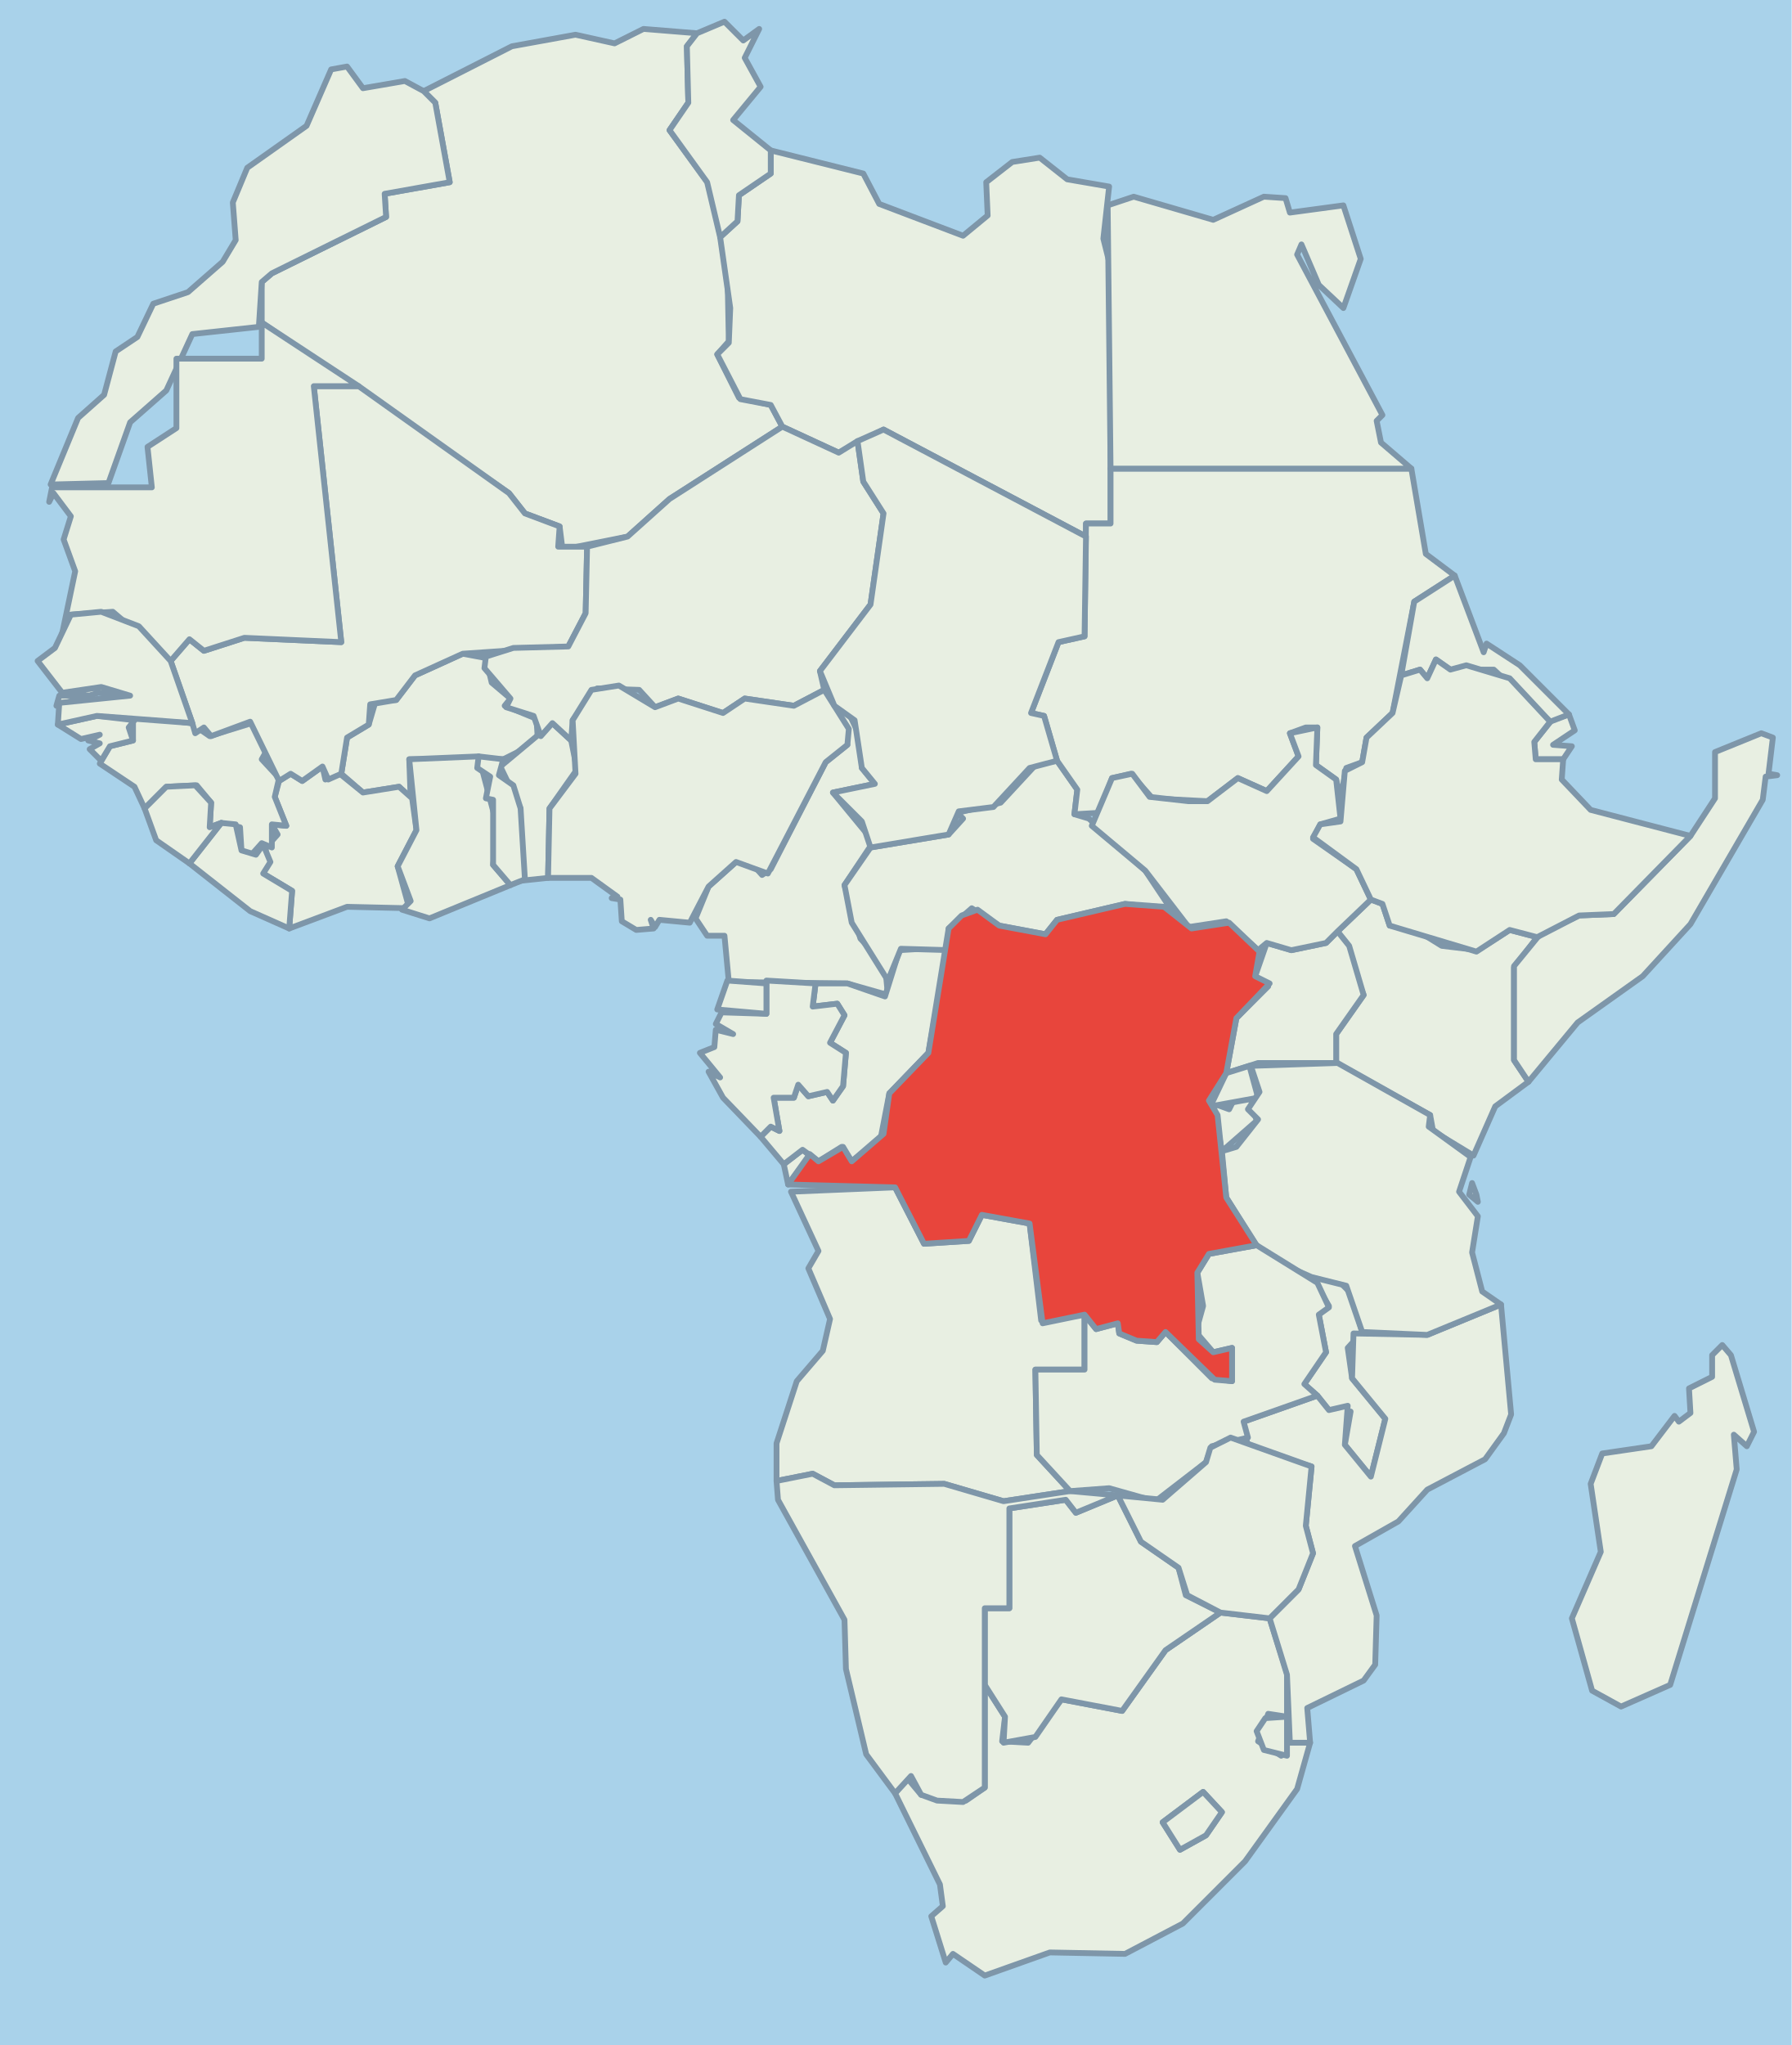
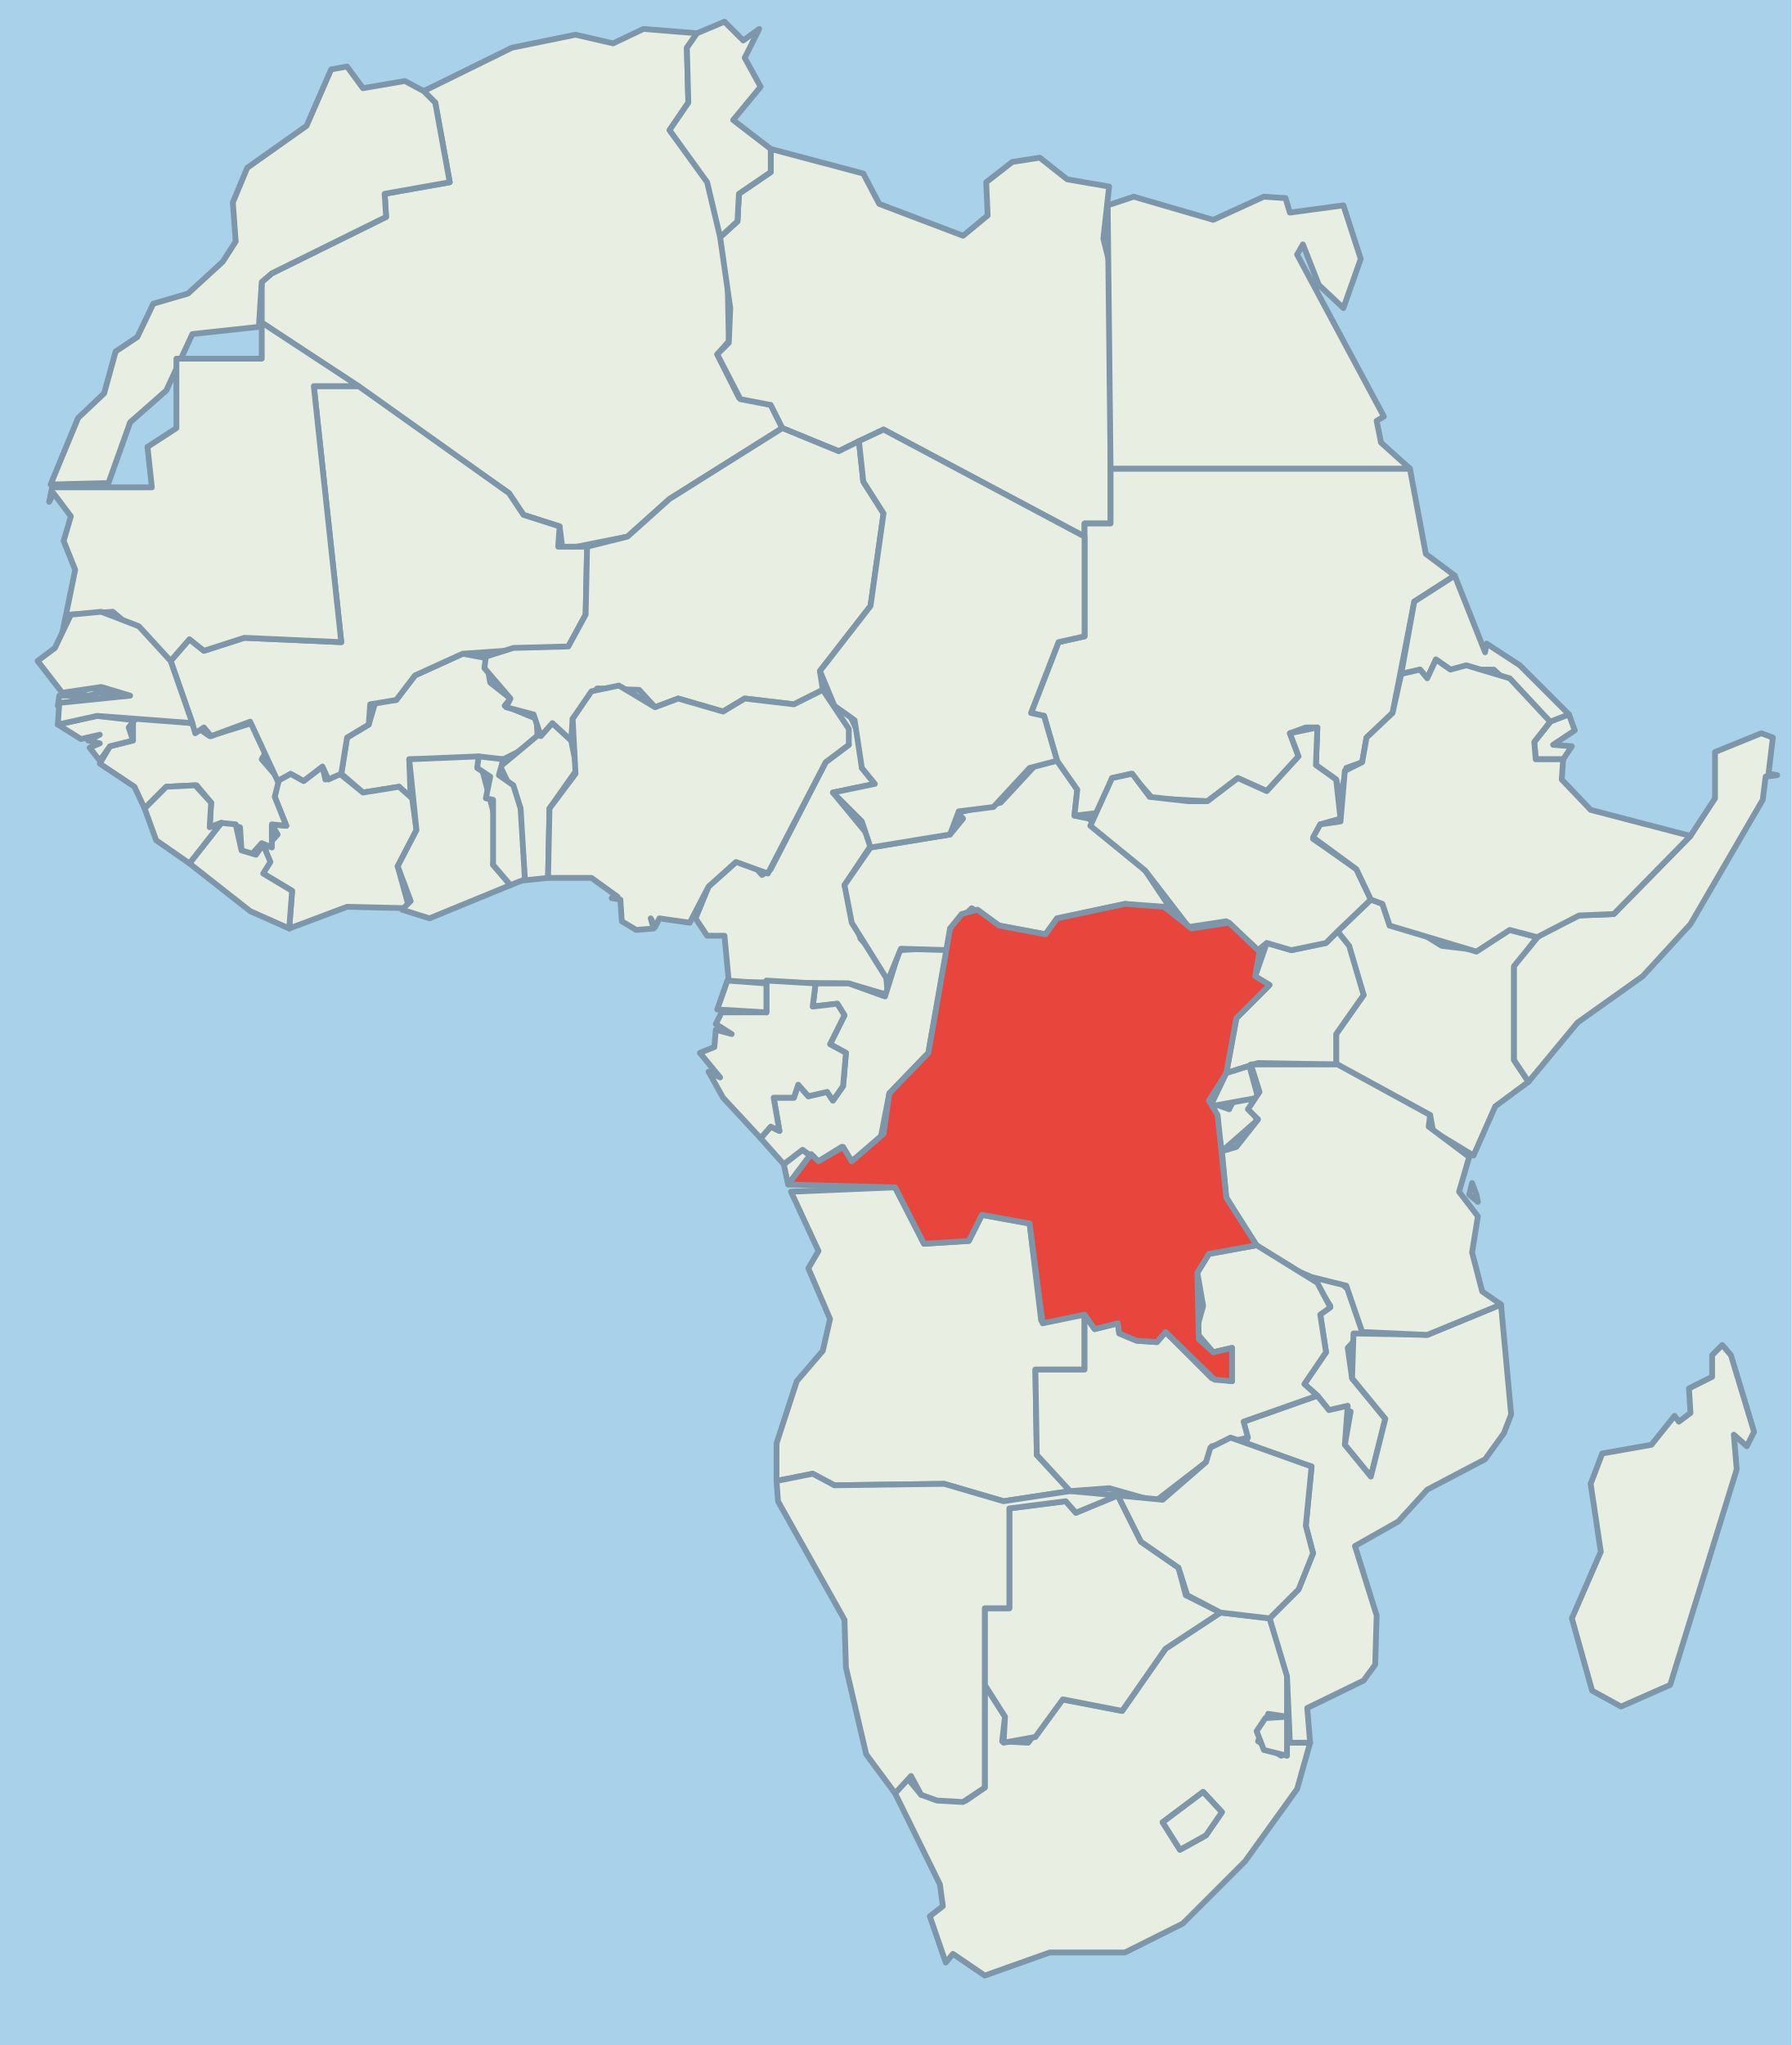
<svg xmlns="http://www.w3.org/2000/svg" viewBox="-0.332 -0.718 1.239 1.414" preserveAspectRatio="xMidYMid meet">
  <rect x="-0.332" y="-0.718" width="1.239" height="1.414" fill="#a9d2ea" />
  <g stroke="#7e96a9" stroke-width="0.004" stroke-linejoin="round">
-     <path d="M0.512,0.397 0.546,0.401 0.558,0.439 0.558,0.469 0.545,0.467 0.538,0.486 0.554,0.496 0.558,0.486 0.574,0.487 0.565,0.519 0.529,0.569 0.486,0.612 0.446,0.633 0.394,0.632 0.349,0.648 0.327,0.633 0.322,0.639 0.312,0.607 0.32,0.6 0.318,0.585 0.287,0.522 0.295,0.511 0.305,0.523 0.336,0.527 0.349,0.518 0.349,0.447 0.363,0.469 0.361,0.486 0.379,0.487 0.402,0.457 0.444,0.465 0.474,0.423 0.512,0.397Z M0.502,0.551 0.513,0.535 0.5,0.521 0.472,0.542 0.484,0.561 0.502,0.551Z" fill="#e8efe2" />
-     <path d="M0.15,-0.695 0.143,-0.686 0.144,-0.647 0.131,-0.628 0.158,-0.591 0.171,-0.533 0.172,-0.482 0.164,-0.473 0.179,-0.443 0.201,-0.438 0.209,-0.423 0.131,-0.373 0.102,-0.347 0.057,-0.338 0.055,-0.354 0.031,-0.363 0.02,-0.377 -0.151,-0.495 -0.151,-0.523 -0.144,-0.529 -0.065,-0.568 -0.066,-0.584 -0.021,-0.592 -0.031,-0.647 -0.039,-0.655 0.022,-0.686 0.066,-0.694 0.093,-0.688 0.113,-0.698 0.15,-0.695Z" fill="#e8efe2" />
+     <path d="M0.512,0.397 0.546,0.401 0.558,0.439 0.558,0.469 0.545,0.467 0.538,0.486 0.554,0.496 0.558,0.486 0.574,0.487 0.565,0.519 0.529,0.569 0.486,0.612 0.446,0.632 0.394,0.632 0.349,0.648 0.327,0.633 0.322,0.639 0.311,0.607 0.32,0.6 0.318,0.585 0.287,0.522 0.295,0.511 0.305,0.523 0.336,0.527 0.349,0.518 0.349,0.447 0.363,0.469 0.361,0.486 0.379,0.487 0.402,0.457 0.444,0.465 0.474,0.422 0.512,0.397Z M0.502,0.551 0.513,0.535 0.5,0.521 0.472,0.542 0.484,0.561 0.502,0.551Z" fill="#e8efe2" />
+     <path d="M0.15,-0.695 0.143,-0.685 0.144,-0.647 0.131,-0.628 0.158,-0.592 0.171,-0.533 0.172,-0.482 0.164,-0.473 0.179,-0.443 0.201,-0.438 0.209,-0.422 0.131,-0.373 0.102,-0.347 0.057,-0.338 0.055,-0.354 0.03,-0.362 0.02,-0.377 -0.151,-0.495 -0.151,-0.523 -0.144,-0.529 -0.065,-0.568 -0.066,-0.584 -0.021,-0.592 -0.031,-0.647 -0.039,-0.655 0.022,-0.685 0.066,-0.694 0.092,-0.688 0.113,-0.698 0.15,-0.695Z" fill="#e8efe2" />
    <path d="M0.228,0.081 0.213,0.101 0.21,0.087 0.223,0.077 0.228,0.081Z M0.418,0.191 0.418,0.229 0.384,0.229 0.385,0.288 0.408,0.313 0.362,0.32 0.321,0.308 0.245,0.309 0.23,0.301 0.205,0.306 0.205,0.28 0.219,0.237 0.237,0.216 0.242,0.194 0.227,0.159 0.234,0.147 0.215,0.106 0.287,0.103 0.307,0.142 0.338,0.14 0.347,0.122 0.38,0.128 0.388,0.195 0.418,0.191Z" fill="#e8efe2" />
-     <path d="M0.441,0.316 0.457,0.348 0.483,0.366 0.488,0.385 0.512,0.397 0.474,0.423 0.444,0.465 0.402,0.457 0.384,0.483 0.362,0.487 0.363,0.469 0.349,0.447 0.349,0.394 0.366,0.394 0.366,0.325 0.405,0.319 0.412,0.328 0.441,0.316Z" fill="#e8efe2" />
-     <path d="M0.016,-0.193 -0.049,-0.193 -0.048,-0.165 -0.056,-0.174 -0.081,-0.17 -0.096,-0.183 -0.092,-0.208 -0.077,-0.217 -0.072,-0.234 -0.058,-0.234 -0.045,-0.251 -0.012,-0.266 0.004,-0.263 0.008,-0.246 0.021,-0.235 0.017,-0.23 0.039,-0.221 0.04,-0.205 0.016,-0.193Z" fill="#e8efe2" />
+     <path d="M0.441,0.316 0.457,0.348 0.483,0.366 0.488,0.385 0.512,0.397 0.474,0.422 0.444,0.465 0.403,0.457 0.384,0.483 0.362,0.487 0.363,0.469 0.349,0.447 0.349,0.394 0.366,0.394 0.366,0.325 0.405,0.32 0.412,0.328 0.441,0.316Z" fill="#e8efe2" />
+     <path d="M0.016,-0.193 -0.049,-0.193 -0.048,-0.165 -0.056,-0.174 -0.081,-0.17 -0.096,-0.183 -0.092,-0.208 -0.077,-0.217 -0.072,-0.234 -0.058,-0.234 -0.045,-0.251 -0.012,-0.266 0.004,-0.263 0.007,-0.246 0.021,-0.235 0.017,-0.23 0.039,-0.221 0.04,-0.205 0.016,-0.193Z" fill="#e8efe2" />
    <path d="M0.533,0.042 0.537,0.057 0.513,0.078 0.507,0.045 0.518,0.049 0.522,0.041 0.533,0.042Z" fill="#e8efe2" />
    <path d="M0.028,-0.109 0.028,-0.159 0.014,-0.188 0.05,-0.218 0.063,-0.206 0.067,-0.186 0.048,-0.159 0.047,-0.111 0.028,-0.109Z" fill="#e8efe2" />
-     <path d="M0.149,-0.083 0.158,-0.105 0.177,-0.122 0.187,-0.122 0.195,-0.113 0.201,-0.117 0.239,-0.191 0.254,-0.203 0.245,-0.23 0.253,-0.229 0.263,-0.208 0.264,-0.187 0.273,-0.176 0.244,-0.17 0.272,-0.136 0.252,-0.106 0.263,-0.069 0.28,-0.051 0.282,-0.03 0.254,-0.038 0.172,-0.039 0.169,-0.071 0.157,-0.071 0.149,-0.083Z" fill="#e8efe2" />
-     <path d="M0.194,0.068 0.201,0.061 0.207,0.064 0.203,0.041 0.217,0.041 0.22,0.032 0.227,0.04 0.24,0.037 0.244,0.043 0.251,0.033 0.253,0.01 0.242,0.003 0.252,-0.016 0.247,-0.024 0.23,-0.022 0.232,-0.038 0.254,-0.038 0.28,-0.029 0.29,-0.061 0.323,-0.063 0.31,0.01 0.283,0.038 0.277,0.069 0.257,0.085 0.25,0.075 0.234,0.085 0.223,0.077 0.21,0.087 0.194,0.068Z" fill="#e8efe2" />
-     <path d="M-0.139,-0.178 -0.131,-0.183 -0.123,-0.178 -0.109,-0.188 -0.107,-0.179 -0.097,-0.183 -0.081,-0.17 -0.056,-0.174 -0.047,-0.166 -0.044,-0.144 -0.057,-0.119 -0.049,-0.09 -0.092,-0.091 -0.132,-0.076 -0.13,-0.102 -0.15,-0.114 -0.148,-0.132 -0.14,-0.141 -0.144,-0.148 -0.134,-0.147 -0.142,-0.167 -0.139,-0.178Z" fill="#e8efe2" />
+     <path d="M0.149,-0.083 0.158,-0.105 0.177,-0.122 0.187,-0.122 0.195,-0.113 0.201,-0.117 0.239,-0.191 0.255,-0.203 0.245,-0.23 0.253,-0.229 0.263,-0.208 0.264,-0.187 0.273,-0.176 0.244,-0.17 0.272,-0.136 0.252,-0.106 0.263,-0.069 0.28,-0.051 0.282,-0.03 0.255,-0.038 0.172,-0.039 0.169,-0.071 0.157,-0.071 0.149,-0.083Z" fill="#e8efe2" />
+     <path d="M0.194,0.069 0.201,0.061 0.207,0.064 0.203,0.041 0.217,0.041 0.22,0.032 0.227,0.04 0.24,0.037 0.244,0.043 0.251,0.033 0.253,0.01 0.242,0.004 0.252,-0.016 0.247,-0.024 0.23,-0.022 0.232,-0.038 0.255,-0.038 0.28,-0.029 0.29,-0.061 0.323,-0.063 0.31,0.01 0.283,0.038 0.277,0.069 0.257,0.085 0.25,0.075 0.234,0.085 0.223,0.077 0.21,0.087 0.194,0.069Z" fill="#e8efe2" />
+     <path d="M-0.14,-0.178 -0.131,-0.183 -0.122,-0.178 -0.109,-0.188 -0.107,-0.179 -0.097,-0.183 -0.081,-0.17 -0.056,-0.174 -0.047,-0.166 -0.044,-0.144 -0.057,-0.119 -0.049,-0.09 -0.092,-0.091 -0.132,-0.076 -0.13,-0.102 -0.15,-0.114 -0.148,-0.132 -0.14,-0.141 -0.144,-0.148 -0.134,-0.147 -0.142,-0.167 -0.14,-0.178Z" fill="#e8efe2" />
    <path d="M0.755,-0.202 0.749,-0.193 0.73,-0.193 0.729,-0.205 0.741,-0.22 0.753,-0.224 0.757,-0.213 0.742,-0.203 0.755,-0.202Z" fill="#e8efe2" />
    <path d="M0.558,0.469 0.558,0.496 0.542,0.492 0.537,0.479 0.543,0.47 0.558,0.469Z" fill="#e8efe2" />
-     <path d="M0.232,-0.038 0.23,-0.022 0.247,-0.024 0.252,-0.016 0.242,0.003 0.253,0.01 0.251,0.033 0.244,0.043 0.24,0.037 0.227,0.04 0.22,0.032 0.217,0.041 0.203,0.041 0.207,0.064 0.201,0.061 0.194,0.068 0.168,0.041 0.158,0.023 0.166,0.027 0.152,0.01 0.162,0.006 0.163,-0.006 0.175,-0.003 0.163,-0.01 0.167,-0.018 0.198,-0.017 0.198,-0.04 0.232,-0.038Z" fill="#e8efe2" />
-     <path d="M-0.289,-0.239 -0.262,-0.243 -0.241,-0.236 -0.264,-0.239 -0.293,-0.23 -0.291,-0.237 -0.269,-0.237 -0.289,-0.239Z" fill="#e8efe2" />
+     <path d="M0.232,-0.038 0.23,-0.022 0.247,-0.024 0.252,-0.016 0.242,0.004 0.253,0.01 0.251,0.033 0.244,0.043 0.24,0.037 0.227,0.04 0.22,0.032 0.217,0.041 0.203,0.041 0.207,0.064 0.201,0.061 0.194,0.069 0.168,0.041 0.158,0.023 0.166,0.027 0.152,0.01 0.162,0.006 0.163,-0.006 0.174,-0.003 0.163,-0.01 0.167,-0.018 0.198,-0.018 0.198,-0.04 0.232,-0.038Z" fill="#e8efe2" />
+     <path d="M-0.289,-0.239 -0.262,-0.243 -0.241,-0.236 -0.264,-0.239 -0.292,-0.23 -0.291,-0.237 -0.269,-0.237 -0.289,-0.239Z" fill="#e8efe2" />
    <path d="M-0.001,-0.195 0.012,-0.146 0.009,-0.12 0.021,-0.106 -0.035,-0.083 -0.054,-0.089 -0.048,-0.095 -0.057,-0.119 -0.044,-0.144 -0.049,-0.193 -0.001,-0.195Z" fill="#e8efe2" />
-     <path d="M-0.179,-0.149 -0.187,-0.146 -0.186,-0.163 -0.196,-0.175 -0.217,-0.174 -0.232,-0.159 -0.239,-0.174 -0.263,-0.19 -0.256,-0.202 -0.24,-0.206 -0.24,-0.223 -0.2,-0.218 -0.187,-0.209 -0.158,-0.218 -0.147,-0.2 -0.151,-0.193 -0.139,-0.18 -0.142,-0.167 -0.134,-0.147 -0.144,-0.148 -0.144,-0.132 -0.151,-0.135 -0.159,-0.126 -0.165,-0.13 -0.166,-0.146 -0.179,-0.149Z" fill="#e8efe2" />
-     <path d="M0.198,-0.038 0.198,-0.017 0.164,-0.02 0.171,-0.04 0.198,-0.038Z" fill="#e8efe2" />
-     <path d="M-0.292,-0.217 -0.265,-0.223 -0.239,-0.22 -0.243,-0.215 -0.24,-0.206 -0.256,-0.202 -0.262,-0.192 -0.27,-0.2 -0.263,-0.204 -0.271,-0.206 -0.263,-0.21 -0.276,-0.207 -0.292,-0.217Z" fill="#e8efe2" />
-     <path d="M0.592,0.017 0.592,-0.003 0.611,-0.03 0.593,-0.074 0.616,-0.096 0.624,-0.093 0.629,-0.078 0.644,-0.077 0.665,-0.064 0.69,-0.061 0.712,-0.075 0.731,-0.07 0.715,-0.049 0.715,0.015 0.725,0.03 0.702,0.047 0.687,0.081 0.659,0.064 0.657,0.053 0.592,0.017Z" fill="#e8efe2" />
+     <path d="M-0.179,-0.149 -0.187,-0.146 -0.186,-0.163 -0.196,-0.175 -0.217,-0.174 -0.232,-0.159 -0.239,-0.174 -0.263,-0.19 -0.256,-0.202 -0.24,-0.206 -0.24,-0.223 -0.2,-0.218 -0.187,-0.209 -0.158,-0.218 -0.147,-0.2 -0.151,-0.193 -0.139,-0.179 -0.142,-0.167 -0.134,-0.147 -0.144,-0.148 -0.144,-0.132 -0.151,-0.135 -0.159,-0.126 -0.165,-0.13 -0.166,-0.146 -0.179,-0.149Z" fill="#e8efe2" />
+     <path d="M0.198,-0.038 0.198,-0.018 0.164,-0.02 0.171,-0.04 0.198,-0.038Z" fill="#e8efe2" />
+     <path d="M-0.292,-0.217 -0.265,-0.223 -0.239,-0.22 -0.243,-0.215 -0.24,-0.206 -0.256,-0.202 -0.263,-0.192 -0.27,-0.201 -0.263,-0.204 -0.271,-0.206 -0.263,-0.21 -0.276,-0.207 -0.292,-0.217Z" fill="#e8efe2" />
+     <path d="M0.592,0.018 0.592,-0.003 0.611,-0.03 0.593,-0.074 0.616,-0.096 0.624,-0.093 0.629,-0.078 0.644,-0.077 0.665,-0.064 0.69,-0.061 0.712,-0.075 0.731,-0.07 0.715,-0.049 0.715,0.015 0.725,0.03 0.702,0.047 0.687,0.081 0.659,0.064 0.657,0.053 0.592,0.018Z" fill="#e8efe2" />
    <path d="M0.502,0.551 0.484,0.561 0.472,0.542 0.5,0.521 0.513,0.535 0.502,0.551Z" fill="#e8efe2" />
    <path d="M-0.201,-0.121 -0.179,-0.149 -0.169,-0.148 -0.165,-0.13 -0.155,-0.127 -0.15,-0.134 -0.145,-0.122 -0.15,-0.114 -0.13,-0.102 -0.132,-0.076 -0.159,-0.088 -0.201,-0.121Z" fill="#e8efe2" />
-     <path d="M0.166,-0.554 0.178,-0.565 0.179,-0.583 0.201,-0.598 0.201,-0.614 0.265,-0.598 0.276,-0.577 0.334,-0.555 0.351,-0.569 0.35,-0.592 0.368,-0.606 0.387,-0.609 0.406,-0.594 0.435,-0.589 0.431,-0.553 0.436,-0.533 0.436,-0.356 0.419,-0.356 0.419,-0.347 0.279,-0.421 0.248,-0.405 0.209,-0.423 0.201,-0.438 0.18,-0.442 0.164,-0.473 0.172,-0.481 0.173,-0.505 0.166,-0.554Z" fill="#e8efe2" />
-     <path d="M0.865,0.219 0.881,0.272 0.876,0.282 0.867,0.274 0.869,0.298 0.823,0.447 0.789,0.462 0.769,0.451 0.755,0.401 0.775,0.355 0.768,0.308 0.776,0.287 0.81,0.282 0.826,0.261 0.829,0.265 0.837,0.259 0.836,0.242 0.852,0.234 0.852,0.219 0.859,0.212 0.865,0.219Z" fill="#e8efe2" />
-     <path d="M0.579,0.247 0.57,0.239 0.585,0.217 0.58,0.191 0.587,0.185 0.575,0.165 0.593,0.167 0.602,0.176 0.61,0.203 0.6,0.214 0.603,0.235 0.626,0.263 0.616,0.303 0.598,0.281 0.602,0.258 0.587,0.257 0.579,0.247Z" fill="#e8efe2" />
-     <path d="M-0.199,-0.218 -0.214,-0.261 -0.201,-0.276 -0.191,-0.268 -0.163,-0.277 -0.096,-0.274 -0.115,-0.451 -0.084,-0.451 0.02,-0.377 0.031,-0.363 0.055,-0.354 0.054,-0.34 0.074,-0.34 0.073,-0.294 0.061,-0.271 -0.012,-0.266 -0.045,-0.251 -0.058,-0.234 -0.076,-0.231 -0.077,-0.217 -0.092,-0.208 -0.096,-0.183 -0.105,-0.179 -0.109,-0.188 -0.123,-0.178 -0.131,-0.183 -0.139,-0.178 -0.159,-0.219 -0.186,-0.209 -0.191,-0.215 -0.197,-0.211 -0.199,-0.218Z" fill="#e8efe2" />
-     <path d="M-0.039,-0.655 -0.031,-0.647 -0.021,-0.592 -0.066,-0.584 -0.065,-0.568 -0.144,-0.529 -0.151,-0.523 -0.153,-0.492 -0.199,-0.487 -0.217,-0.448 -0.242,-0.426 -0.257,-0.384 -0.297,-0.383 -0.278,-0.429 -0.26,-0.445 -0.252,-0.475 -0.237,-0.485 -0.226,-0.508 -0.202,-0.516 -0.178,-0.537 -0.169,-0.552 -0.171,-0.578 -0.161,-0.602 -0.12,-0.631 -0.103,-0.67 -0.092,-0.672 -0.081,-0.657 -0.052,-0.662 -0.039,-0.655Z" fill="#e8efe2" />
-     <path d="M-0.214,-0.261 -0.254,-0.295 -0.283,-0.293 -0.289,-0.28 -0.28,-0.323 -0.288,-0.345 -0.283,-0.361 -0.295,-0.377 -0.298,-0.371 -0.296,-0.381 -0.227,-0.381 -0.23,-0.409 -0.21,-0.422 -0.21,-0.47 -0.151,-0.47 -0.151,-0.495 -0.084,-0.451 -0.115,-0.451 -0.096,-0.274 -0.163,-0.277 -0.191,-0.268 -0.201,-0.276 -0.214,-0.261Z" fill="#e8efe2" />
-     <path d="M0.546,0.401 0.566,0.381 0.576,0.356 0.571,0.337 0.575,0.296 0.531,0.283 0.528,0.265 0.579,0.247 0.587,0.257 0.6,0.254 0.598,0.281 0.616,0.303 0.626,0.263 0.603,0.235 0.604,0.204 0.655,0.205 0.706,0.184 0.713,0.26 0.708,0.273 0.695,0.291 0.655,0.312 0.635,0.334 0.605,0.351 0.62,0.399 0.619,0.433 0.611,0.444 0.572,0.463 0.574,0.487 0.56,0.487 0.558,0.44 0.546,0.401Z" fill="#e8efe2" />
-     <path d="M0.408,0.313 0.441,0.316 0.412,0.328 0.405,0.319 0.366,0.325 0.366,0.394 0.349,0.394 0.349,0.518 0.334,0.528 0.316,0.527 0.305,0.523 0.298,0.51 0.287,0.522 0.267,0.495 0.253,0.436 0.252,0.402 0.206,0.319 0.205,0.306 0.23,0.301 0.245,0.309 0.321,0.308 0.362,0.32 0.408,0.313Z" fill="#e8efe2" />
-     <path d="M0.238,-0.241 0.217,-0.23 0.183,-0.235 0.168,-0.225 0.137,-0.235 0.121,-0.229 0.11,-0.241 0.081,-0.242 0.064,-0.22 0.063,-0.206 0.05,-0.218 0.042,-0.209 0.037,-0.223 0.018,-0.229 0.021,-0.235 0.003,-0.256 0.004,-0.264 0.023,-0.27 0.061,-0.271 0.073,-0.294 0.074,-0.34 0.102,-0.347 0.131,-0.373 0.209,-0.423 0.248,-0.405 0.261,-0.413 0.265,-0.385 0.279,-0.363 0.27,-0.3 0.235,-0.254 0.238,-0.241Z" fill="#e8efe2" />
-     <path d="M0.238,-0.241 0.255,-0.214 0.254,-0.203 0.239,-0.191 0.199,-0.114 0.177,-0.122 0.158,-0.105 0.145,-0.08 0.124,-0.082 0.121,-0.077 0.118,-0.082 0.12,-0.076 0.108,-0.075 0.098,-0.081 0.097,-0.096 0.091,-0.097 0.095,-0.098 0.077,-0.111 0.047,-0.111 0.048,-0.159 0.066,-0.183 0.064,-0.22 0.077,-0.241 0.096,-0.244 0.121,-0.229 0.137,-0.235 0.168,-0.225 0.183,-0.235 0.217,-0.23 0.238,-0.241Z" fill="#e8efe2" />
-     <path d="M0.592,0.017 0.538,0.017 0.516,0.024 0.523,-0.014 0.545,-0.036 0.536,-0.043 0.544,-0.066 0.561,-0.061 0.585,-0.066 0.593,-0.074 0.601,-0.064 0.611,-0.03 0.592,-0.003 0.592,0.017Z" fill="#e8efe2" />
+     <path d="M0.166,-0.554 0.178,-0.565 0.179,-0.584 0.201,-0.599 0.201,-0.615 0.265,-0.598 0.276,-0.577 0.334,-0.555 0.351,-0.569 0.35,-0.592 0.368,-0.606 0.387,-0.609 0.406,-0.594 0.435,-0.589 0.431,-0.553 0.436,-0.533 0.436,-0.356 0.418,-0.356 0.418,-0.347 0.279,-0.421 0.248,-0.406 0.209,-0.422 0.201,-0.438 0.18,-0.442 0.164,-0.473 0.172,-0.481 0.173,-0.505 0.166,-0.554Z" fill="#e8efe2" />
+     <path d="M0.865,0.219 0.881,0.272 0.876,0.282 0.867,0.274 0.869,0.298 0.823,0.447 0.789,0.462 0.769,0.451 0.755,0.401 0.775,0.355 0.768,0.308 0.776,0.287 0.81,0.281 0.826,0.261 0.829,0.265 0.837,0.259 0.836,0.242 0.852,0.234 0.852,0.219 0.859,0.212 0.865,0.219Z" fill="#e8efe2" />
+     <path d="M0.579,0.247 0.57,0.239 0.585,0.217 0.581,0.191 0.588,0.185 0.575,0.165 0.593,0.167 0.603,0.176 0.61,0.203 0.6,0.214 0.603,0.235 0.626,0.263 0.616,0.303 0.598,0.281 0.602,0.258 0.587,0.257 0.579,0.247Z" fill="#e8efe2" />
+     <path d="M-0.199,-0.218 -0.214,-0.261 -0.201,-0.276 -0.191,-0.268 -0.163,-0.277 -0.096,-0.274 -0.115,-0.451 -0.084,-0.451 0.02,-0.377 0.03,-0.362 0.055,-0.354 0.054,-0.34 0.074,-0.34 0.073,-0.293 0.061,-0.271 -0.012,-0.266 -0.045,-0.251 -0.058,-0.234 -0.076,-0.231 -0.077,-0.217 -0.092,-0.208 -0.096,-0.183 -0.105,-0.179 -0.109,-0.188 -0.122,-0.178 -0.131,-0.183 -0.14,-0.178 -0.159,-0.219 -0.186,-0.209 -0.191,-0.215 -0.197,-0.211 -0.199,-0.218Z" fill="#e8efe2" />
+     <path d="M-0.039,-0.655 -0.031,-0.647 -0.021,-0.592 -0.066,-0.584 -0.065,-0.568 -0.144,-0.529 -0.151,-0.523 -0.153,-0.492 -0.199,-0.487 -0.217,-0.448 -0.242,-0.426 -0.257,-0.384 -0.297,-0.383 -0.278,-0.429 -0.26,-0.446 -0.252,-0.475 -0.237,-0.485 -0.226,-0.508 -0.202,-0.515 -0.178,-0.537 -0.169,-0.551 -0.171,-0.578 -0.161,-0.602 -0.12,-0.631 -0.103,-0.67 -0.092,-0.672 -0.081,-0.657 -0.052,-0.662 -0.039,-0.655Z" fill="#e8efe2" />
+     <path d="M-0.214,-0.261 -0.254,-0.295 -0.283,-0.293 -0.289,-0.28 -0.28,-0.324 -0.288,-0.344 -0.283,-0.361 -0.295,-0.377 -0.298,-0.371 -0.296,-0.381 -0.227,-0.381 -0.23,-0.409 -0.21,-0.422 -0.21,-0.47 -0.151,-0.47 -0.151,-0.495 -0.084,-0.451 -0.115,-0.451 -0.096,-0.274 -0.163,-0.277 -0.191,-0.268 -0.201,-0.276 -0.214,-0.261Z" fill="#e8efe2" />
+     <path d="M0.546,0.401 0.566,0.381 0.576,0.356 0.571,0.337 0.575,0.296 0.531,0.283 0.528,0.265 0.579,0.247 0.587,0.257 0.6,0.254 0.598,0.281 0.616,0.303 0.626,0.263 0.603,0.235 0.604,0.204 0.655,0.205 0.706,0.184 0.713,0.26 0.708,0.273 0.695,0.291 0.655,0.312 0.635,0.334 0.605,0.351 0.62,0.399 0.619,0.433 0.611,0.444 0.572,0.463 0.574,0.487 0.56,0.487 0.558,0.441 0.546,0.401Z" fill="#e8efe2" />
+     <path d="M0.408,0.313 0.441,0.316 0.412,0.328 0.405,0.32 0.366,0.325 0.366,0.394 0.349,0.394 0.349,0.518 0.334,0.528 0.316,0.527 0.305,0.523 0.298,0.51 0.287,0.522 0.267,0.495 0.253,0.435 0.252,0.402 0.206,0.32 0.205,0.306 0.23,0.301 0.245,0.309 0.321,0.308 0.362,0.32 0.408,0.313Z" fill="#e8efe2" />
+     <path d="M0.237,-0.241 0.217,-0.231 0.183,-0.235 0.168,-0.226 0.137,-0.235 0.121,-0.229 0.11,-0.241 0.081,-0.242 0.064,-0.221 0.063,-0.206 0.05,-0.218 0.042,-0.209 0.037,-0.224 0.018,-0.229 0.021,-0.235 0.003,-0.256 0.004,-0.264 0.023,-0.27 0.061,-0.271 0.073,-0.293 0.074,-0.34 0.102,-0.347 0.131,-0.373 0.209,-0.422 0.248,-0.406 0.262,-0.413 0.265,-0.385 0.279,-0.363 0.27,-0.299 0.235,-0.254 0.237,-0.241Z" fill="#e8efe2" />
+     <path d="M0.237,-0.241 0.255,-0.214 0.255,-0.203 0.239,-0.191 0.199,-0.114 0.177,-0.122 0.158,-0.105 0.145,-0.08 0.124,-0.083 0.121,-0.077 0.118,-0.083 0.12,-0.076 0.108,-0.075 0.098,-0.081 0.097,-0.096 0.091,-0.097 0.095,-0.098 0.077,-0.111 0.047,-0.111 0.048,-0.159 0.066,-0.183 0.064,-0.221 0.077,-0.24 0.096,-0.244 0.121,-0.229 0.137,-0.235 0.168,-0.226 0.183,-0.235 0.217,-0.231 0.237,-0.241Z" fill="#e8efe2" />
+     <path d="M0.592,0.018 0.538,0.017 0.516,0.024 0.523,-0.014 0.545,-0.036 0.536,-0.043 0.544,-0.066 0.561,-0.061 0.585,-0.066 0.593,-0.074 0.601,-0.064 0.611,-0.03 0.592,-0.003 0.592,0.018Z" fill="#e8efe2" />
    <path d="M0.516,0.024 0.532,0.019 0.538,0.041 0.505,0.047 0.516,0.024Z" fill="#e8efe2" />
-     <path d="M0.421,-0.152 0.46,-0.116 0.478,-0.089 0.446,-0.093 0.399,-0.082 0.391,-0.072 0.359,-0.078 0.34,-0.09 0.324,-0.076 0.325,-0.061 0.291,-0.062 0.282,-0.04 0.257,-0.08 0.252,-0.106 0.27,-0.132 0.324,-0.141 0.334,-0.152 0.33,-0.156 0.36,-0.163 0.385,-0.19 0.399,-0.192 0.413,-0.172 0.411,-0.155 0.421,-0.152Z" fill="#e8efe2" />
+     <path d="M0.421,-0.152 0.46,-0.116 0.478,-0.089 0.446,-0.093 0.399,-0.083 0.391,-0.072 0.359,-0.078 0.34,-0.09 0.325,-0.076 0.325,-0.061 0.291,-0.062 0.282,-0.04 0.257,-0.08 0.252,-0.106 0.27,-0.132 0.325,-0.141 0.334,-0.152 0.33,-0.156 0.36,-0.163 0.385,-0.19 0.399,-0.192 0.413,-0.172 0.411,-0.154 0.421,-0.152Z" fill="#e8efe2" />
    <path d="M-0.179,-0.149 -0.201,-0.121 -0.224,-0.137 -0.232,-0.159 -0.217,-0.174 -0.197,-0.175 -0.186,-0.163 -0.187,-0.146 -0.179,-0.149Z" fill="#e8efe2" />
    <path d="M0.725,0.03 0.715,0.015 0.715,-0.05 0.733,-0.072 0.76,-0.085 0.784,-0.086 0.837,-0.14 0.854,-0.166 0.854,-0.198 0.886,-0.211 0.894,-0.208 0.891,-0.183 0.897,-0.182 0.889,-0.181 0.887,-0.165 0.837,-0.079 0.804,-0.043 0.759,-0.011 0.725,0.03Z" fill="#e8efe2" />
-     <path d="M0.595,-0.166 0.592,-0.179 0.578,-0.189 0.579,-0.215 0.571,-0.215 0.56,-0.211 0.566,-0.195 0.544,-0.171 0.524,-0.18 0.503,-0.164 0.465,-0.166 0.45,-0.183 0.437,-0.18 0.428,-0.156 0.411,-0.155 0.413,-0.172 0.399,-0.192 0.39,-0.223 0.381,-0.225 0.4,-0.274 0.418,-0.278 0.419,-0.356 0.436,-0.356 0.436,-0.394 0.644,-0.394 0.654,-0.335 0.674,-0.32 0.646,-0.302 0.631,-0.225 0.613,-0.208 0.61,-0.191 0.599,-0.187 0.595,-0.166Z" fill="#e8efe2" />
-     <path d="M0.593,-0.074 0.585,-0.066 0.561,-0.061 0.544,-0.066 0.538,-0.061 0.516,-0.081 0.49,-0.077 0.46,-0.116 0.423,-0.147 0.437,-0.18 0.451,-0.183 0.463,-0.167 0.49,-0.164 0.503,-0.164 0.524,-0.18 0.544,-0.171 0.566,-0.195 0.56,-0.211 0.579,-0.215 0.578,-0.189 0.592,-0.179 0.595,-0.152 0.581,-0.148 0.576,-0.138 0.606,-0.117 0.616,-0.096 0.593,-0.074Z" fill="#e8efe2" />
+     <path d="M0.595,-0.166 0.592,-0.179 0.578,-0.189 0.579,-0.215 0.571,-0.215 0.56,-0.211 0.566,-0.195 0.544,-0.171 0.524,-0.18 0.503,-0.164 0.465,-0.166 0.45,-0.183 0.437,-0.18 0.428,-0.156 0.411,-0.154 0.413,-0.172 0.399,-0.192 0.39,-0.223 0.381,-0.225 0.4,-0.274 0.418,-0.278 0.418,-0.356 0.436,-0.356 0.436,-0.394 0.643,-0.394 0.654,-0.335 0.674,-0.32 0.646,-0.302 0.631,-0.225 0.613,-0.208 0.61,-0.191 0.599,-0.187 0.595,-0.166Z" fill="#e8efe2" />
+     <path d="M0.593,-0.074 0.585,-0.066 0.561,-0.061 0.544,-0.066 0.538,-0.061 0.516,-0.081 0.49,-0.077 0.46,-0.116 0.422,-0.147 0.437,-0.18 0.451,-0.183 0.463,-0.167 0.49,-0.164 0.503,-0.164 0.524,-0.18 0.544,-0.171 0.566,-0.195 0.56,-0.211 0.579,-0.215 0.578,-0.189 0.592,-0.179 0.595,-0.152 0.581,-0.148 0.576,-0.138 0.606,-0.117 0.616,-0.096 0.593,-0.074Z" fill="#e8efe2" />
    <path d="M-0.214,-0.261 -0.199,-0.218 -0.265,-0.223 -0.292,-0.217 -0.291,-0.232 -0.242,-0.237 -0.262,-0.243 -0.289,-0.239 -0.306,-0.261 -0.294,-0.27 -0.283,-0.293 -0.262,-0.295 -0.236,-0.285 -0.214,-0.261Z" fill="#e8efe2" />
-     <path d="M0.689,0.108 0.69,0.113 0.684,0.108 0.686,0.1 0.689,0.108Z M0.575,0.165 0.541,0.15 0.516,0.11 0.513,0.078 0.523,0.075 0.538,0.056 0.531,0.049 0.539,0.037 0.533,0.019 0.593,0.017 0.657,0.053 0.656,0.061 0.685,0.082 0.677,0.106 0.69,0.123 0.686,0.148 0.693,0.175 0.706,0.184 0.655,0.205 0.61,0.203 0.599,0.171 0.575,0.165Z" fill="#e8efe2" />
-     <path d="M0.419,-0.347 0.418,-0.278 0.4,-0.274 0.381,-0.225 0.39,-0.223 0.399,-0.192 0.38,-0.187 0.355,-0.16 0.331,-0.157 0.324,-0.141 0.27,-0.132 0.264,-0.15 0.244,-0.17 0.273,-0.176 0.264,-0.187 0.259,-0.22 0.245,-0.23 0.235,-0.254 0.27,-0.3 0.279,-0.363 0.265,-0.385 0.261,-0.413 0.279,-0.421 0.419,-0.347Z" fill="#e8efe2" />
+     <path d="M0.689,0.108 0.69,0.113 0.684,0.108 0.686,0.1 0.689,0.108Z M0.575,0.165 0.54,0.15 0.516,0.11 0.513,0.078 0.523,0.075 0.538,0.056 0.531,0.049 0.539,0.037 0.533,0.018 0.593,0.018 0.657,0.053 0.656,0.061 0.684,0.082 0.677,0.106 0.69,0.123 0.686,0.148 0.693,0.175 0.706,0.184 0.655,0.205 0.61,0.203 0.599,0.171 0.575,0.165Z" fill="#e8efe2" />
+     <path d="M0.418,-0.347 0.418,-0.278 0.4,-0.274 0.381,-0.225 0.39,-0.223 0.399,-0.192 0.38,-0.187 0.355,-0.16 0.331,-0.157 0.325,-0.141 0.27,-0.132 0.264,-0.15 0.244,-0.17 0.273,-0.176 0.264,-0.187 0.259,-0.22 0.245,-0.23 0.235,-0.254 0.27,-0.299 0.279,-0.363 0.265,-0.385 0.262,-0.413 0.279,-0.421 0.418,-0.347Z" fill="#e8efe2" />
    <path d="M0.016,-0.193 0.013,-0.182 0.023,-0.175 0.028,-0.159 0.031,-0.11 0.021,-0.106 0.009,-0.12 0.009,-0.165 0.004,-0.166 0.007,-0.181 -0.002,-0.187 -0.001,-0.195 0.016,-0.193Z" fill="#e8efe2" />
-     <path d="M0.201,-0.614 0.201,-0.598 0.179,-0.583 0.178,-0.565 0.166,-0.554 0.157,-0.592 0.131,-0.628 0.144,-0.647 0.143,-0.686 0.15,-0.695 0.169,-0.703 0.182,-0.69 0.193,-0.698 0.183,-0.678 0.194,-0.658 0.175,-0.635 0.201,-0.614Z" fill="#e8efe2" />
-     <path d="M0.531,0.276 0.506,0.282 0.502,0.293 0.467,0.32 0.435,0.311 0.408,0.313 0.385,0.288 0.384,0.229 0.418,0.229 0.418,0.191 0.426,0.201 0.441,0.197 0.442,0.204 0.454,0.209 0.468,0.21 0.474,0.203 0.506,0.235 0.52,0.237 0.52,0.214 0.507,0.217 0.495,0.203 0.5,0.185 0.496,0.162 0.504,0.149 0.537,0.143 0.579,0.169 0.587,0.186 0.58,0.191 0.585,0.217 0.57,0.239 0.579,0.247 0.528,0.265 0.531,0.276Z" fill="#e8efe2" />
+     <path d="M0.201,-0.615 0.201,-0.599 0.179,-0.584 0.178,-0.565 0.166,-0.554 0.157,-0.592 0.131,-0.628 0.144,-0.647 0.143,-0.685 0.15,-0.695 0.169,-0.703 0.182,-0.69 0.193,-0.698 0.183,-0.678 0.194,-0.658 0.175,-0.635 0.201,-0.615Z" fill="#e8efe2" />
+     <path d="M0.531,0.276 0.506,0.282 0.502,0.293 0.467,0.32 0.435,0.311 0.408,0.313 0.385,0.288 0.384,0.229 0.418,0.229 0.418,0.191 0.425,0.201 0.441,0.197 0.442,0.204 0.454,0.209 0.468,0.21 0.474,0.203 0.506,0.235 0.52,0.237 0.52,0.214 0.507,0.217 0.495,0.203 0.5,0.185 0.496,0.162 0.504,0.149 0.537,0.143 0.579,0.169 0.588,0.186 0.581,0.191 0.585,0.217 0.57,0.239 0.579,0.247 0.528,0.265 0.531,0.276Z" fill="#e8efe2" />
    <path d="M0.546,0.401 0.512,0.397 0.489,0.385 0.483,0.366 0.457,0.348 0.441,0.316 0.472,0.319 0.502,0.293 0.505,0.283 0.519,0.276 0.575,0.296 0.571,0.337 0.576,0.356 0.566,0.381 0.546,0.401Z" fill="#e8efe2" />
-     <path d="M0.644,-0.394 0.436,-0.394 0.434,-0.576 0.452,-0.582 0.507,-0.566 0.542,-0.582 0.557,-0.581 0.56,-0.571 0.597,-0.576 0.609,-0.539 0.597,-0.505 0.58,-0.521 0.568,-0.549 0.565,-0.542 0.624,-0.431 0.62,-0.427 0.623,-0.412 0.644,-0.394Z" fill="#e8efe2" />
-     <path d="M0.637,-0.251 0.646,-0.302 0.674,-0.32 0.694,-0.267 0.696,-0.273 0.719,-0.258 0.753,-0.224 0.74,-0.219 0.701,-0.255 0.671,-0.255 0.661,-0.262 0.655,-0.249 0.65,-0.255 0.637,-0.251Z" fill="#e8efe2" />
-     <path d="M0.616,-0.096 0.606,-0.117 0.576,-0.139 0.581,-0.148 0.595,-0.15 0.598,-0.185 0.61,-0.191 0.613,-0.208 0.631,-0.225 0.637,-0.251 0.65,-0.255 0.655,-0.249 0.661,-0.262 0.671,-0.255 0.682,-0.258 0.712,-0.249 0.74,-0.219 0.729,-0.205 0.73,-0.193 0.749,-0.193 0.748,-0.179 0.768,-0.158 0.837,-0.14 0.784,-0.086 0.76,-0.085 0.731,-0.07 0.712,-0.075 0.689,-0.06 0.629,-0.078 0.624,-0.093 0.616,-0.096Z" fill="#e8efe2" />
-     <path d="M0.537,0.143 0.504,0.149 0.496,0.162 0.497,0.208 0.507,0.217 0.52,0.214 0.52,0.237 0.508,0.236 0.474,0.203 0.468,0.21 0.454,0.209 0.442,0.204 0.441,0.197 0.426,0.201 0.418,0.191 0.389,0.197 0.38,0.128 0.347,0.122 0.338,0.14 0.307,0.142 0.287,0.103 0.213,0.101 0.228,0.08 0.234,0.085 0.251,0.075 0.257,0.085 0.279,0.066 0.283,0.038 0.31,0.01 0.324,-0.076 0.333,-0.085 0.344,-0.089 0.359,-0.078 0.391,-0.072 0.399,-0.082 0.446,-0.093 0.473,-0.091 0.492,-0.076 0.518,-0.08 0.539,-0.06 0.536,-0.043 0.546,-0.038 0.523,-0.014 0.516,0.024 0.504,0.043 0.51,0.053 0.516,0.11 0.537,0.143Z" fill="#e8453c" />
+     <path d="M0.643,-0.394 0.436,-0.394 0.434,-0.576 0.452,-0.582 0.507,-0.566 0.542,-0.582 0.557,-0.581 0.56,-0.571 0.597,-0.576 0.609,-0.539 0.597,-0.505 0.58,-0.521 0.569,-0.549 0.565,-0.542 0.625,-0.43 0.62,-0.427 0.623,-0.412 0.643,-0.394Z" fill="#e8efe2" />
+     <path d="M0.637,-0.252 0.646,-0.302 0.674,-0.32 0.695,-0.267 0.696,-0.273 0.719,-0.258 0.753,-0.224 0.74,-0.219 0.701,-0.255 0.671,-0.255 0.661,-0.262 0.655,-0.249 0.65,-0.255 0.637,-0.252Z" fill="#e8efe2" />
+     <path d="M0.616,-0.096 0.606,-0.117 0.576,-0.139 0.581,-0.148 0.595,-0.15 0.598,-0.185 0.61,-0.191 0.613,-0.208 0.631,-0.225 0.637,-0.252 0.65,-0.255 0.655,-0.249 0.661,-0.262 0.671,-0.255 0.682,-0.258 0.712,-0.249 0.74,-0.219 0.729,-0.205 0.73,-0.193 0.749,-0.193 0.748,-0.179 0.768,-0.158 0.837,-0.14 0.784,-0.086 0.76,-0.085 0.731,-0.07 0.712,-0.075 0.689,-0.06 0.629,-0.078 0.624,-0.093 0.616,-0.096Z" fill="#e8efe2" />
+     <path d="M0.537,0.143 0.504,0.149 0.496,0.162 0.497,0.208 0.507,0.217 0.52,0.214 0.52,0.237 0.508,0.236 0.474,0.203 0.468,0.21 0.454,0.209 0.442,0.204 0.441,0.197 0.425,0.201 0.418,0.191 0.389,0.197 0.38,0.128 0.347,0.122 0.338,0.14 0.307,0.142 0.287,0.103 0.213,0.101 0.229,0.08 0.234,0.085 0.251,0.075 0.257,0.085 0.279,0.066 0.283,0.038 0.31,0.01 0.325,-0.076 0.333,-0.086 0.344,-0.089 0.359,-0.078 0.391,-0.072 0.399,-0.083 0.446,-0.093 0.473,-0.091 0.492,-0.076 0.518,-0.08 0.539,-0.06 0.536,-0.043 0.546,-0.037 0.523,-0.014 0.516,0.024 0.504,0.043 0.51,0.053 0.516,0.11 0.537,0.143Z" fill="#e8453c" />
  </g>
</svg>
